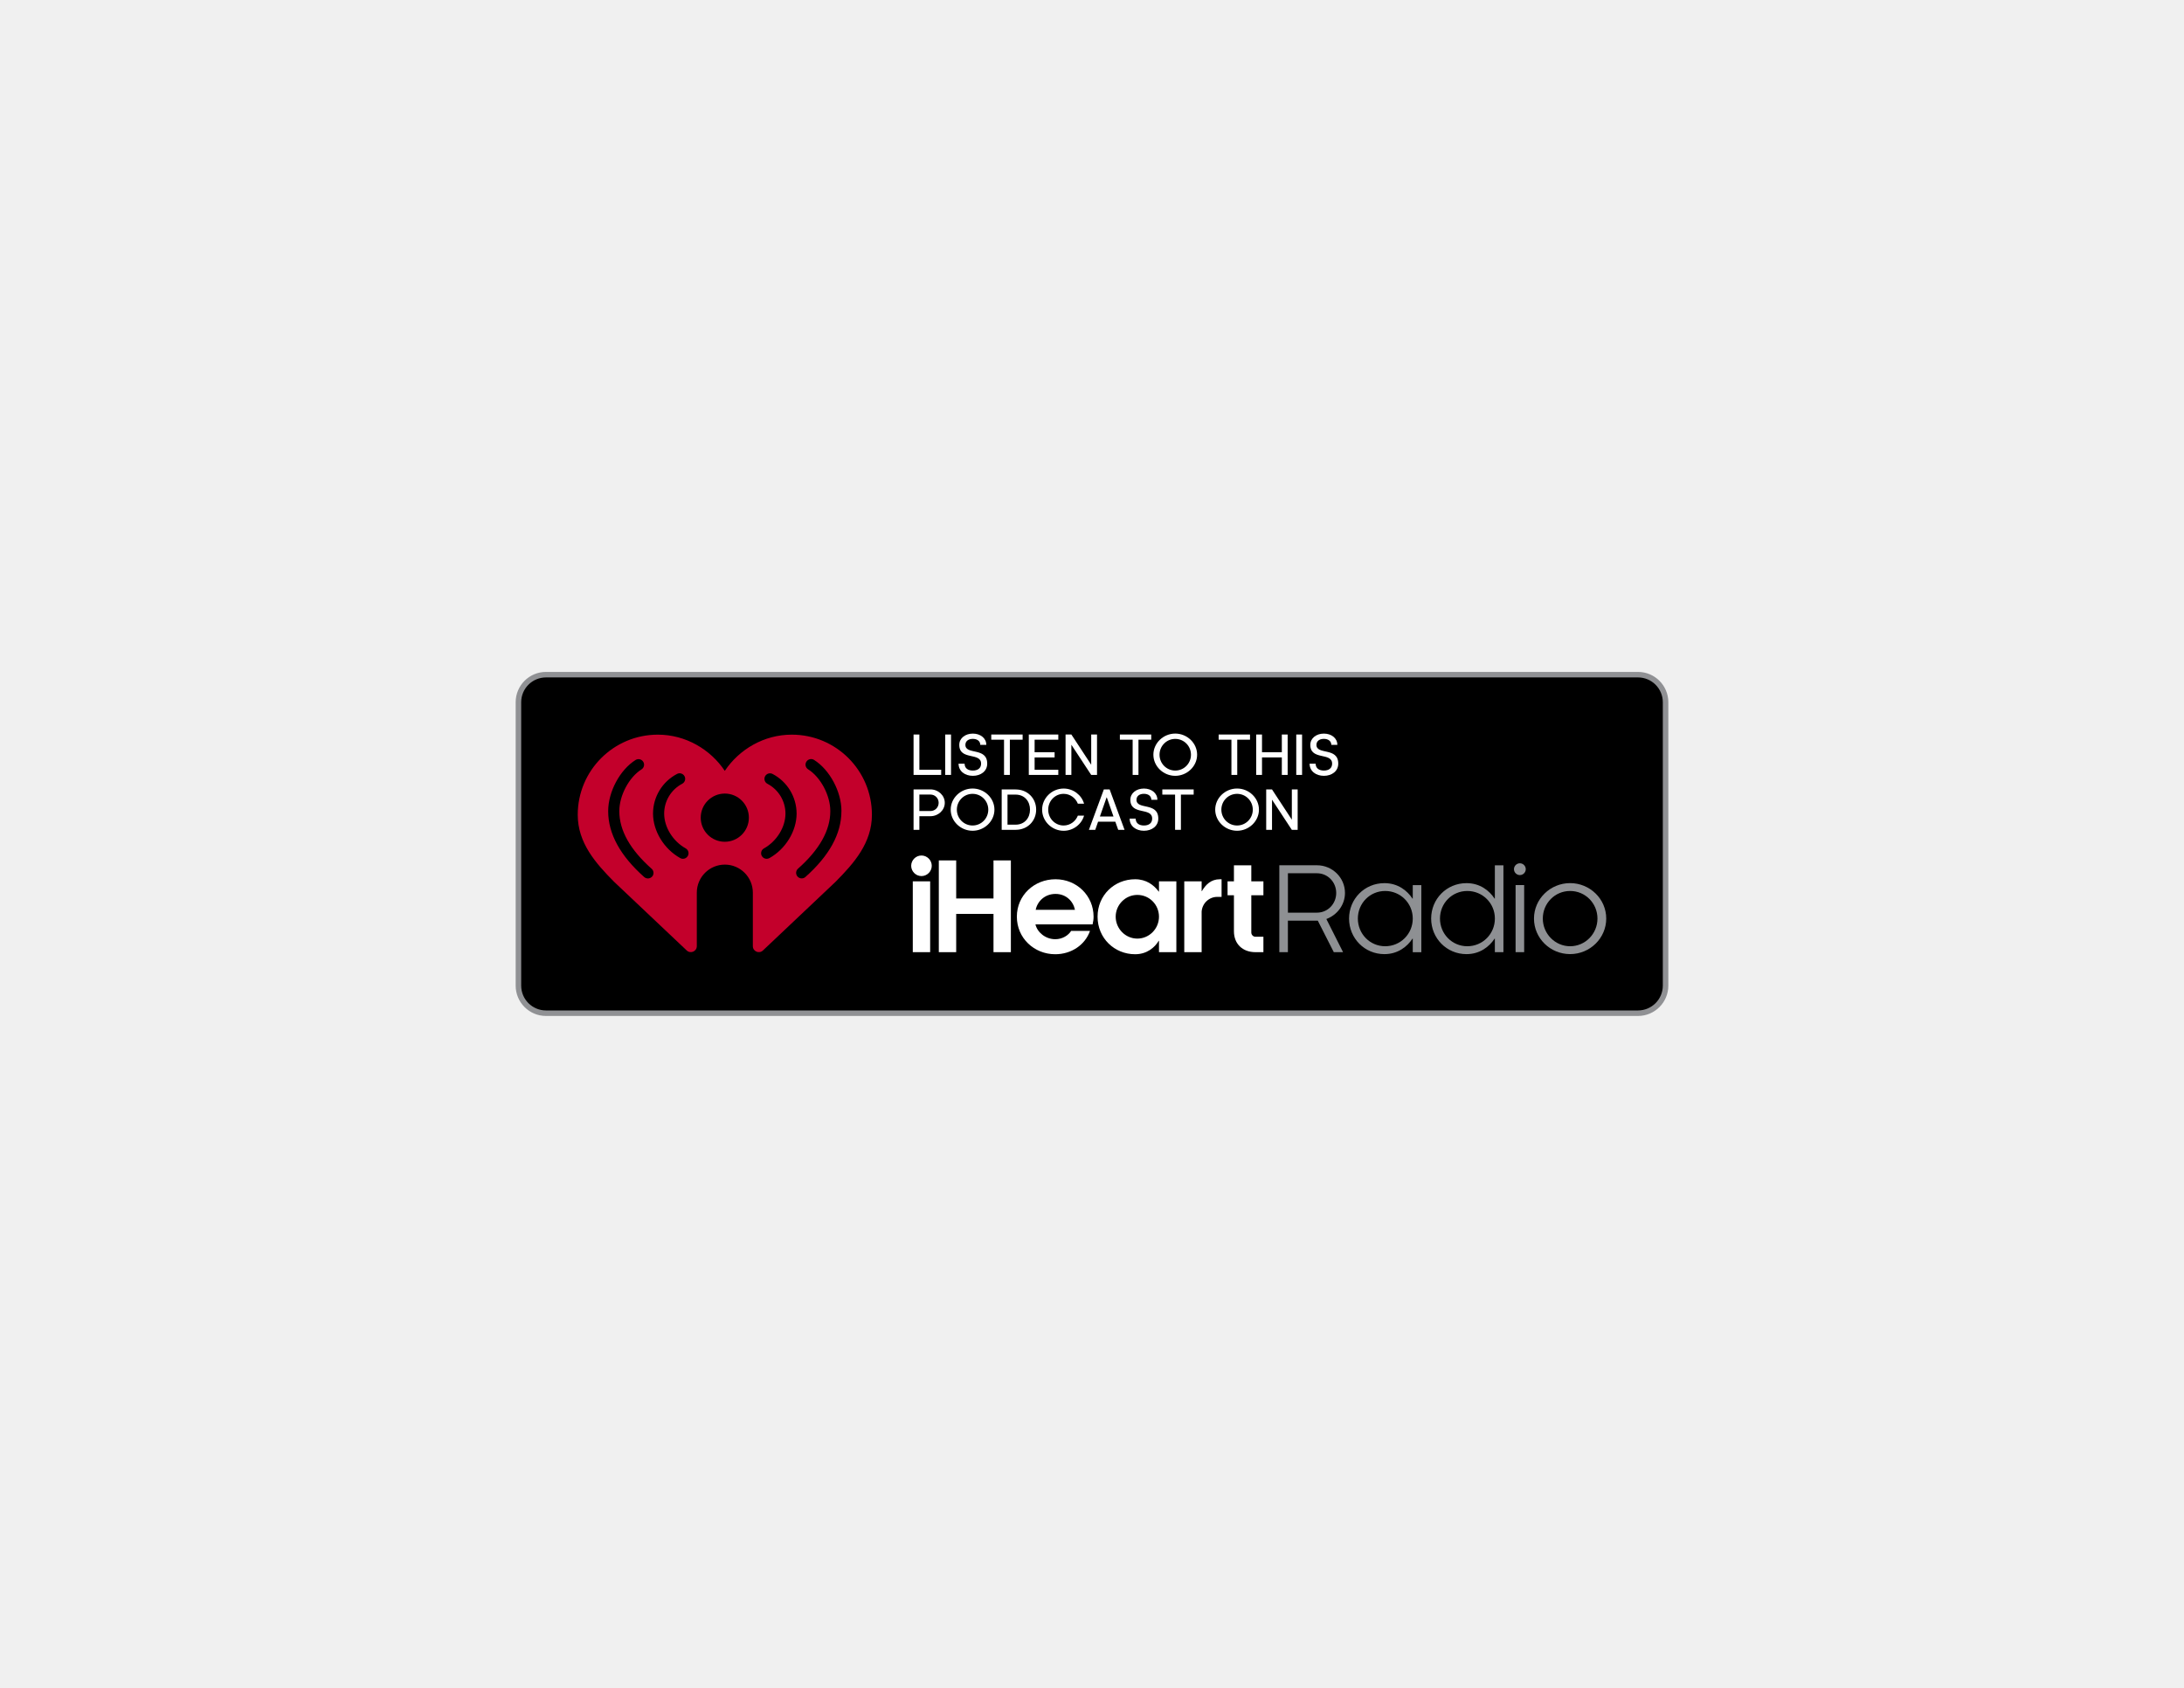
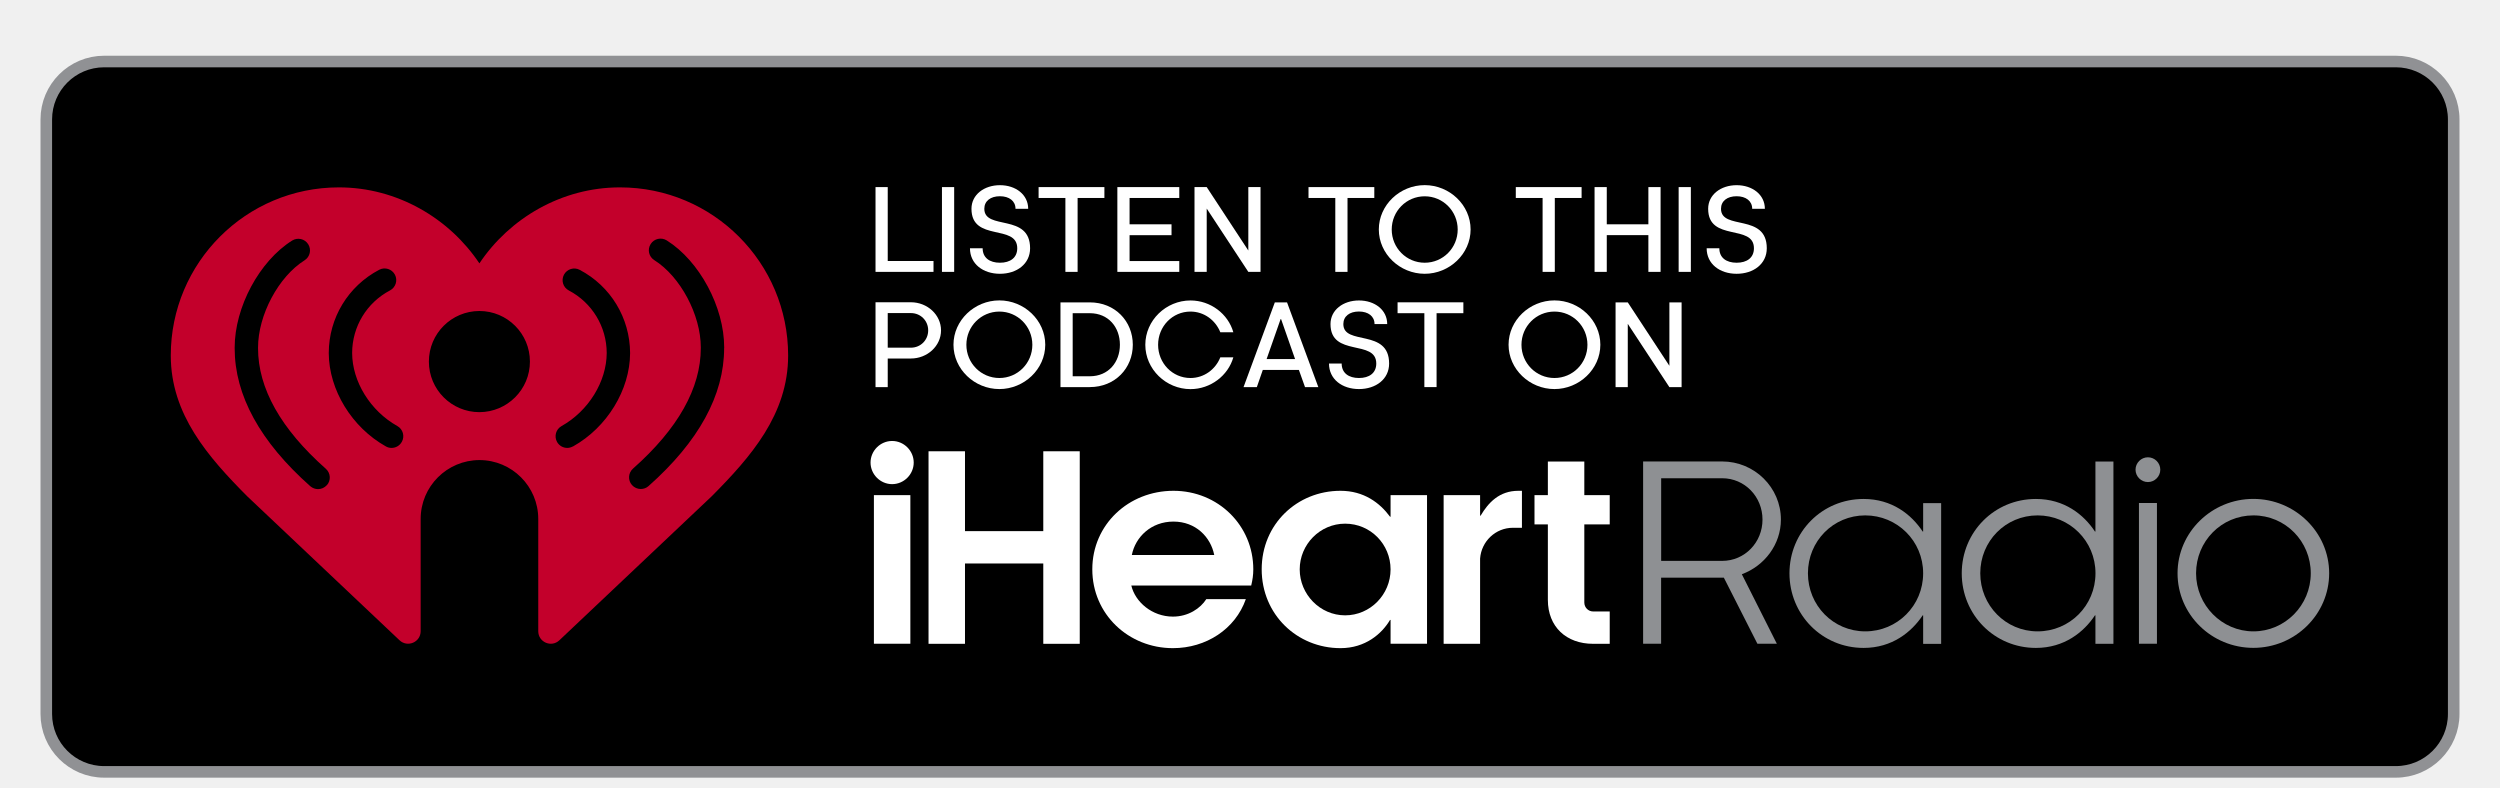
- <svg xmlns="http://www.w3.org/2000/svg" id="Layer_1" version="1.1" viewBox="0 0 792 612">
+ <svg xmlns="http://www.w3.org/2000/svg" id="Layer_1" version="1.1" viewBox="180 234 432 136">
  <defs>
    <style>
      .st0 {
        fill: #c3002b;
      }

      .st1 {
        fill: #8e9093;
      }

      .st2 {
        fill: #fff;
      }

      .st3 {
        stroke: #909194;
        stroke-miterlimit: 10;
        stroke-width: 2px;
      }
    </style>
  </defs>
  <g id="_x33_-A">
    <rect class="st3" x="188" y="244.63" width="416" height="122.75" rx="10" ry="10" />
    <g>
      <g>
        <g>
          <path class="st1" d="M480.99,333.23l6.05,12.01h-3.36l-5.8-11.42h-10.84v11.42h-3.11v-31.5h13.65c5.59,0,10.16,4.49,10.16,10.04,0,4.33-2.86,8.02-6.76,9.45ZM477.59,316.64h-10.54v14.28h10.54c3.91,0,6.97-3.19,6.97-7.14s-3.07-7.14-6.97-7.14Z" />
          <path class="st1" d="M512.32,340.33h-.08c-1.93,2.9-5.29,5.63-10.21,5.63-7.18,0-12.81-5.75-12.81-12.89s5.63-12.85,12.81-12.85c4.91,0,8.27,2.69,10.21,5.63h.08v-4.91h3.11v24.32h-3.11v-4.91ZM502.32,323.06c-5.54,0-9.91,4.45-9.91,10s4.37,10.04,9.91,10.04,10-4.45,10-10.04-4.49-10-10-10Z" />
          <path class="st1" d="M542.09,340.33h-.08c-1.93,2.9-5.29,5.63-10.21,5.63-7.18,0-12.81-5.75-12.81-12.89s5.63-12.85,12.81-12.85c4.91,0,8.27,2.69,10.21,5.63h.08v-12.1h3.11v31.5h-3.11v-4.91ZM532.1,323.06c-5.54,0-9.91,4.45-9.91,10s4.37,10.04,9.91,10.04,10-4.45,10-10.04-4.49-10-10-10Z" />
          <path class="st1" d="M551.16,313.02c1.18,0,2.14.97,2.14,2.14s-.97,2.14-2.14,2.14-2.14-.97-2.14-2.14.97-2.14,2.14-2.14ZM552.72,320.92v24.32h-3.11v-24.32h3.11Z" />
          <path class="st1" d="M556.28,333.06c0-7.1,5.92-12.85,13.1-12.85s13.1,5.75,13.1,12.85-5.88,12.89-13.1,12.89-13.1-5.75-13.1-12.89ZM579.3,333.06c0-5.5-4.37-10-9.91-10s-9.91,4.49-9.91,10,4.45,10.04,9.91,10.04,9.91-4.49,9.91-10.04Z" />
        </g>
        <g>
          <path class="st2" d="M334.16,310.2c2.04,0,3.73,1.69,3.73,3.73s-1.69,3.73-3.73,3.73-3.73-1.69-3.73-3.73,1.69-3.73,3.73-3.73ZM337.31,319.56v25.68h-6.3v-25.68h6.3Z" />
          <path class="st2" d="M360.28,345.25v-13.88h-13.53v13.88h-6.3v-33.27h6.3v13.8h13.53v-13.8h6.3v33.27h-6.3Z" />
          <path class="st2" d="M396.21,335.18h-20.72c.67,2.84,3.59,5.37,7.19,5.37,2.66,0,4.75-1.42,5.77-3.02h6.83c-1.82,5.19-6.88,8.47-12.6,8.47-7.67,0-13.93-5.86-13.93-13.62s6.3-13.57,14.02-13.57,13.8,5.99,13.8,13.57c0,.98-.13,1.82-.36,2.8ZM389.82,329.9c-.62-3.1-3.19-5.77-7.05-5.77s-6.57,2.66-7.19,5.77h14.24Z" />
          <path class="st2" d="M420.29,341.12h-.09c-1.42,2.4-4.26,4.88-8.56,4.88-7.5,0-13.62-5.81-13.62-13.62s6.12-13.57,13.62-13.57c4.04,0,6.79,2.08,8.56,4.48h.09v-3.73h6.3v25.68h-6.3v-4.12ZM412.44,324.49c-4.35,0-7.85,3.59-7.85,7.9s3.51,7.94,7.85,7.94,7.85-3.59,7.85-7.94-3.46-7.9-7.85-7.9Z" />
          <path class="st2" d="M429.46,319.56h6.3v3.55h.09c1.33-2.26,3.24-4.3,6.52-4.3h.62v6.39h-1.55c-3.02,0-5.46,2.35-5.68,5.32v14.73h-6.3v-25.68Z" />
          <path class="st2" d="M445.16,324.62v-5.06h2.31v-5.81h6.3v5.81h4.39v5.06h-4.39v13.49c0,.89.71,1.55,1.51,1.55h2.88v5.59h-2.88c-4.61,0-7.81-2.93-7.81-7.59v-13.04h-2.31Z" />
        </g>
      </g>
      <g>
        <path class="st2" d="M341.31,280.98h-10.02v-14.65h2.11v12.77h7.91v1.87Z" />
        <path class="st2" d="M344.88,280.98h-2.11v-14.65h2.11v14.65Z" />
        <path class="st2" d="M349.8,276.9c0,1.64,1.21,2.5,2.99,2.5s2.99-.86,2.99-2.5c0-4.26-7.91-1.04-7.91-6.82,0-2.44,2.19-4.08,4.92-4.08s4.88,1.64,4.88,4.08h-2.19c0-1.35-1.09-2.17-2.7-2.17s-2.69.82-2.69,2.17c0,3.79,7.91.7,7.91,6.82,0,2.71-2.3,4.41-5.21,4.41s-5.18-1.7-5.18-4.41h2.19Z" />
        <path class="st2" d="M366.21,268.21v12.77h-2.11v-12.77h-4.63v-1.88h11.37v1.88h-4.63Z" />
        <path class="st2" d="M383.78,279.11v1.87h-10.7v-14.65h10.7v1.88h-8.59v4.55h7.25v1.88h-7.25v4.47h8.59Z" />
        <path class="st2" d="M397.82,280.98h-2.11l-7.19-10.94v10.94h-2.11v-14.65h2.11l7.19,10.96v-10.96h2.11v14.65Z" />
        <path class="st2" d="M412.85,268.21v12.77h-2.11v-12.77h-4.63v-1.88h11.37v1.88h-4.63Z" />
        <path class="st2" d="M426.19,281.31c-4.3,0-7.93-3.44-7.93-7.66s3.63-7.66,7.93-7.66,7.93,3.44,7.93,7.66-3.65,7.66-7.93,7.66ZM426.19,279.4c3.16,0,5.7-2.56,5.7-5.74s-2.54-5.74-5.7-5.74-5.7,2.56-5.7,5.74,2.54,5.74,5.7,5.74Z" />
        <path class="st2" d="M448.67,268.21v12.77h-2.11v-12.77h-4.63v-1.88h11.37v1.88h-4.63Z" />
        <path class="st2" d="M464.84,280.98v-6.35h-7.19v6.35h-2.11v-14.65h2.11v6.43h7.19v-6.43h2.11v14.65h-2.11Z" />
        <path class="st2" d="M472.18,280.98h-2.11v-14.65h2.11v14.65Z" />
        <path class="st2" d="M477.1,276.9c0,1.64,1.21,2.5,2.99,2.5s2.99-.86,2.99-2.5c0-4.26-7.91-1.04-7.91-6.82,0-2.44,2.19-4.08,4.92-4.08s4.88,1.64,4.88,4.08h-2.19c0-1.35-1.09-2.17-2.7-2.17s-2.69.82-2.69,2.17c0,3.79,7.91.7,7.91,6.82,0,2.71-2.3,4.41-5.21,4.41s-5.18-1.7-5.18-4.41h2.19Z" />
        <path class="st2" d="M337.4,295.96h-4v4.94h-2.11v-14.67h6.11c2.85,0,5.21,2.17,5.21,4.86s-2.36,4.86-5.21,4.86ZM337.4,288.1h-4v5.98h4c1.68,0,2.99-1.31,2.99-2.99s-1.31-2.99-2.99-2.99Z" />
        <path class="st2" d="M352.69,301.23c-4.3,0-7.93-3.44-7.93-7.66s3.63-7.66,7.93-7.66,7.93,3.44,7.93,7.66-3.65,7.66-7.93,7.66ZM352.69,299.32c3.16,0,5.7-2.56,5.7-5.74s-2.54-5.74-5.7-5.74-5.7,2.56-5.7,5.74,2.54,5.74,5.7,5.74Z" />
        <path class="st2" d="M368.31,300.9h-5.06v-14.65h5.06c4.39,0,7.44,3.28,7.44,7.32s-3.05,7.32-7.44,7.32ZM368.31,288.12h-2.95v10.9h2.95c3.24,0,5.21-2.44,5.21-5.45s-1.97-5.45-5.21-5.45Z" />
        <path class="st2" d="M385.71,299.32c2.34,0,4.32-1.47,5.16-3.57h2.25c-.9,3.16-3.95,5.49-7.4,5.49-4.24,0-7.81-3.44-7.81-7.66s3.57-7.66,7.81-7.66c3.46,0,6.5,2.32,7.4,5.49h-2.25c-.84-2.09-2.81-3.57-5.16-3.57-3.11,0-5.59,2.56-5.59,5.74s2.48,5.74,5.59,5.74Z" />
        <path class="st2" d="M404.44,297.93h-6.23l-1.03,2.97h-2.3l5.41-14.65h2.11l5.41,14.65h-2.3l-1.06-2.97ZM398.87,296.05h4.92l-2.42-6.91h-.08l-2.42,6.91Z" />
        <path class="st2" d="M411.84,296.82c0,1.64,1.21,2.5,2.99,2.5s2.99-.86,2.99-2.5c0-4.26-7.91-1.04-7.91-6.82,0-2.44,2.19-4.08,4.92-4.08s4.88,1.64,4.88,4.08h-2.19c0-1.35-1.09-2.17-2.7-2.17s-2.69.82-2.69,2.17c0,3.79,7.91.7,7.91,6.82,0,2.71-2.3,4.41-5.21,4.41s-5.18-1.7-5.18-4.41h2.19Z" />
        <path class="st2" d="M428.24,288.12v12.77h-2.11v-12.77h-4.63v-1.88h11.37v1.88h-4.63Z" />
        <path class="st2" d="M448.61,301.23c-4.3,0-7.93-3.44-7.93-7.66s3.63-7.66,7.93-7.66,7.93,3.44,7.93,7.66-3.65,7.66-7.93,7.66ZM448.61,299.32c3.16,0,5.7-2.56,5.7-5.74s-2.54-5.74-5.7-5.74-5.7,2.56-5.7,5.74,2.54,5.74,5.7,5.74Z" />
        <path class="st2" d="M470.58,300.9h-2.11l-7.19-10.94v10.94h-2.11v-14.65h2.11l7.19,10.96v-10.96h2.11v14.65Z" />
      </g>
      <path class="st0" d="M287.12,266.38c-10.07,0-19.07,5.34-24.28,13.13-5.21-7.79-14.21-13.13-24.28-13.13-16.05,0-29.05,13-29.05,29.05,0,10.18,6.45,17.52,13.19,24.31l26.34,24.9c1.38,1.3,3.65.33,3.65-1.57v-19.4c0-5.61,4.55-10.16,10.16-10.17,5.61,0,10.16,4.56,10.16,10.17v19.4c0,1.9,2.27,2.88,3.65,1.57l26.34-24.9c6.74-6.79,13.19-14.13,13.19-24.31,0-16.05-13-29.05-29.05-29.05ZM236.47,317.84c-.4.45-.95.68-1.51.68-.48,0-.95-.17-1.34-.5-8.67-7.69-13.07-15.71-13.07-23.85v-.1c0-6.99,4.27-14.95,9.93-18.5.94-.59,2.19-.31,2.78.64.59.94.31,2.18-.63,2.77-4.51,2.83-8.04,9.46-8.04,15.09v.1c0,6.94,3.94,13.95,11.72,20.84.83.74.91,2.01.17,2.84ZM249.42,310.37c-.37.66-1.05,1.03-1.76,1.03-.34,0-.67-.08-.98-.26-5.88-3.29-9.84-9.76-9.87-16.11v-.06c.02-6.04,3.35-11.53,8.71-14.35.98-.52,2.2-.14,2.72.84.52.98.14,2.2-.84,2.72-4.03,2.12-6.54,6.26-6.55,10.81.01,4.95,3.15,10.02,7.81,12.63.97.54,1.32,1.77.77,2.74ZM262.84,305.22c-4.82,0-8.73-3.91-8.73-8.74s3.91-8.73,8.73-8.74c4.82,0,8.73,3.91,8.73,8.74s-3.91,8.73-8.73,8.74ZM279,311.14c-.31.17-.65.26-.98.26-.7,0-1.39-.37-1.76-1.03-.54-.97-.2-2.2.77-2.74,4.66-2.61,7.79-7.68,7.81-12.63-.01-4.55-2.52-8.69-6.55-10.81-.99-.52-1.36-1.73-.84-2.72.52-.98,1.74-1.36,2.72-.84,5.35,2.81,8.68,8.31,8.71,14.35v.06c-.03,6.35-3.99,12.82-9.87,16.11ZM305.13,294.15c0,8.14-4.4,16.16-13.07,23.85-.38.34-.86.5-1.34.5-.55,0-1.11-.23-1.51-.68-.74-.83-.66-2.1.17-2.84,7.78-6.89,11.72-13.9,11.72-20.84v-.1c0-5.63-3.53-12.26-8.04-15.09-.94-.59-1.23-1.83-.63-2.77.59-.94,1.83-1.23,2.78-.64,5.66,3.55,9.93,11.51,9.93,18.5v.1Z" />
    </g>
  </g>
</svg>
